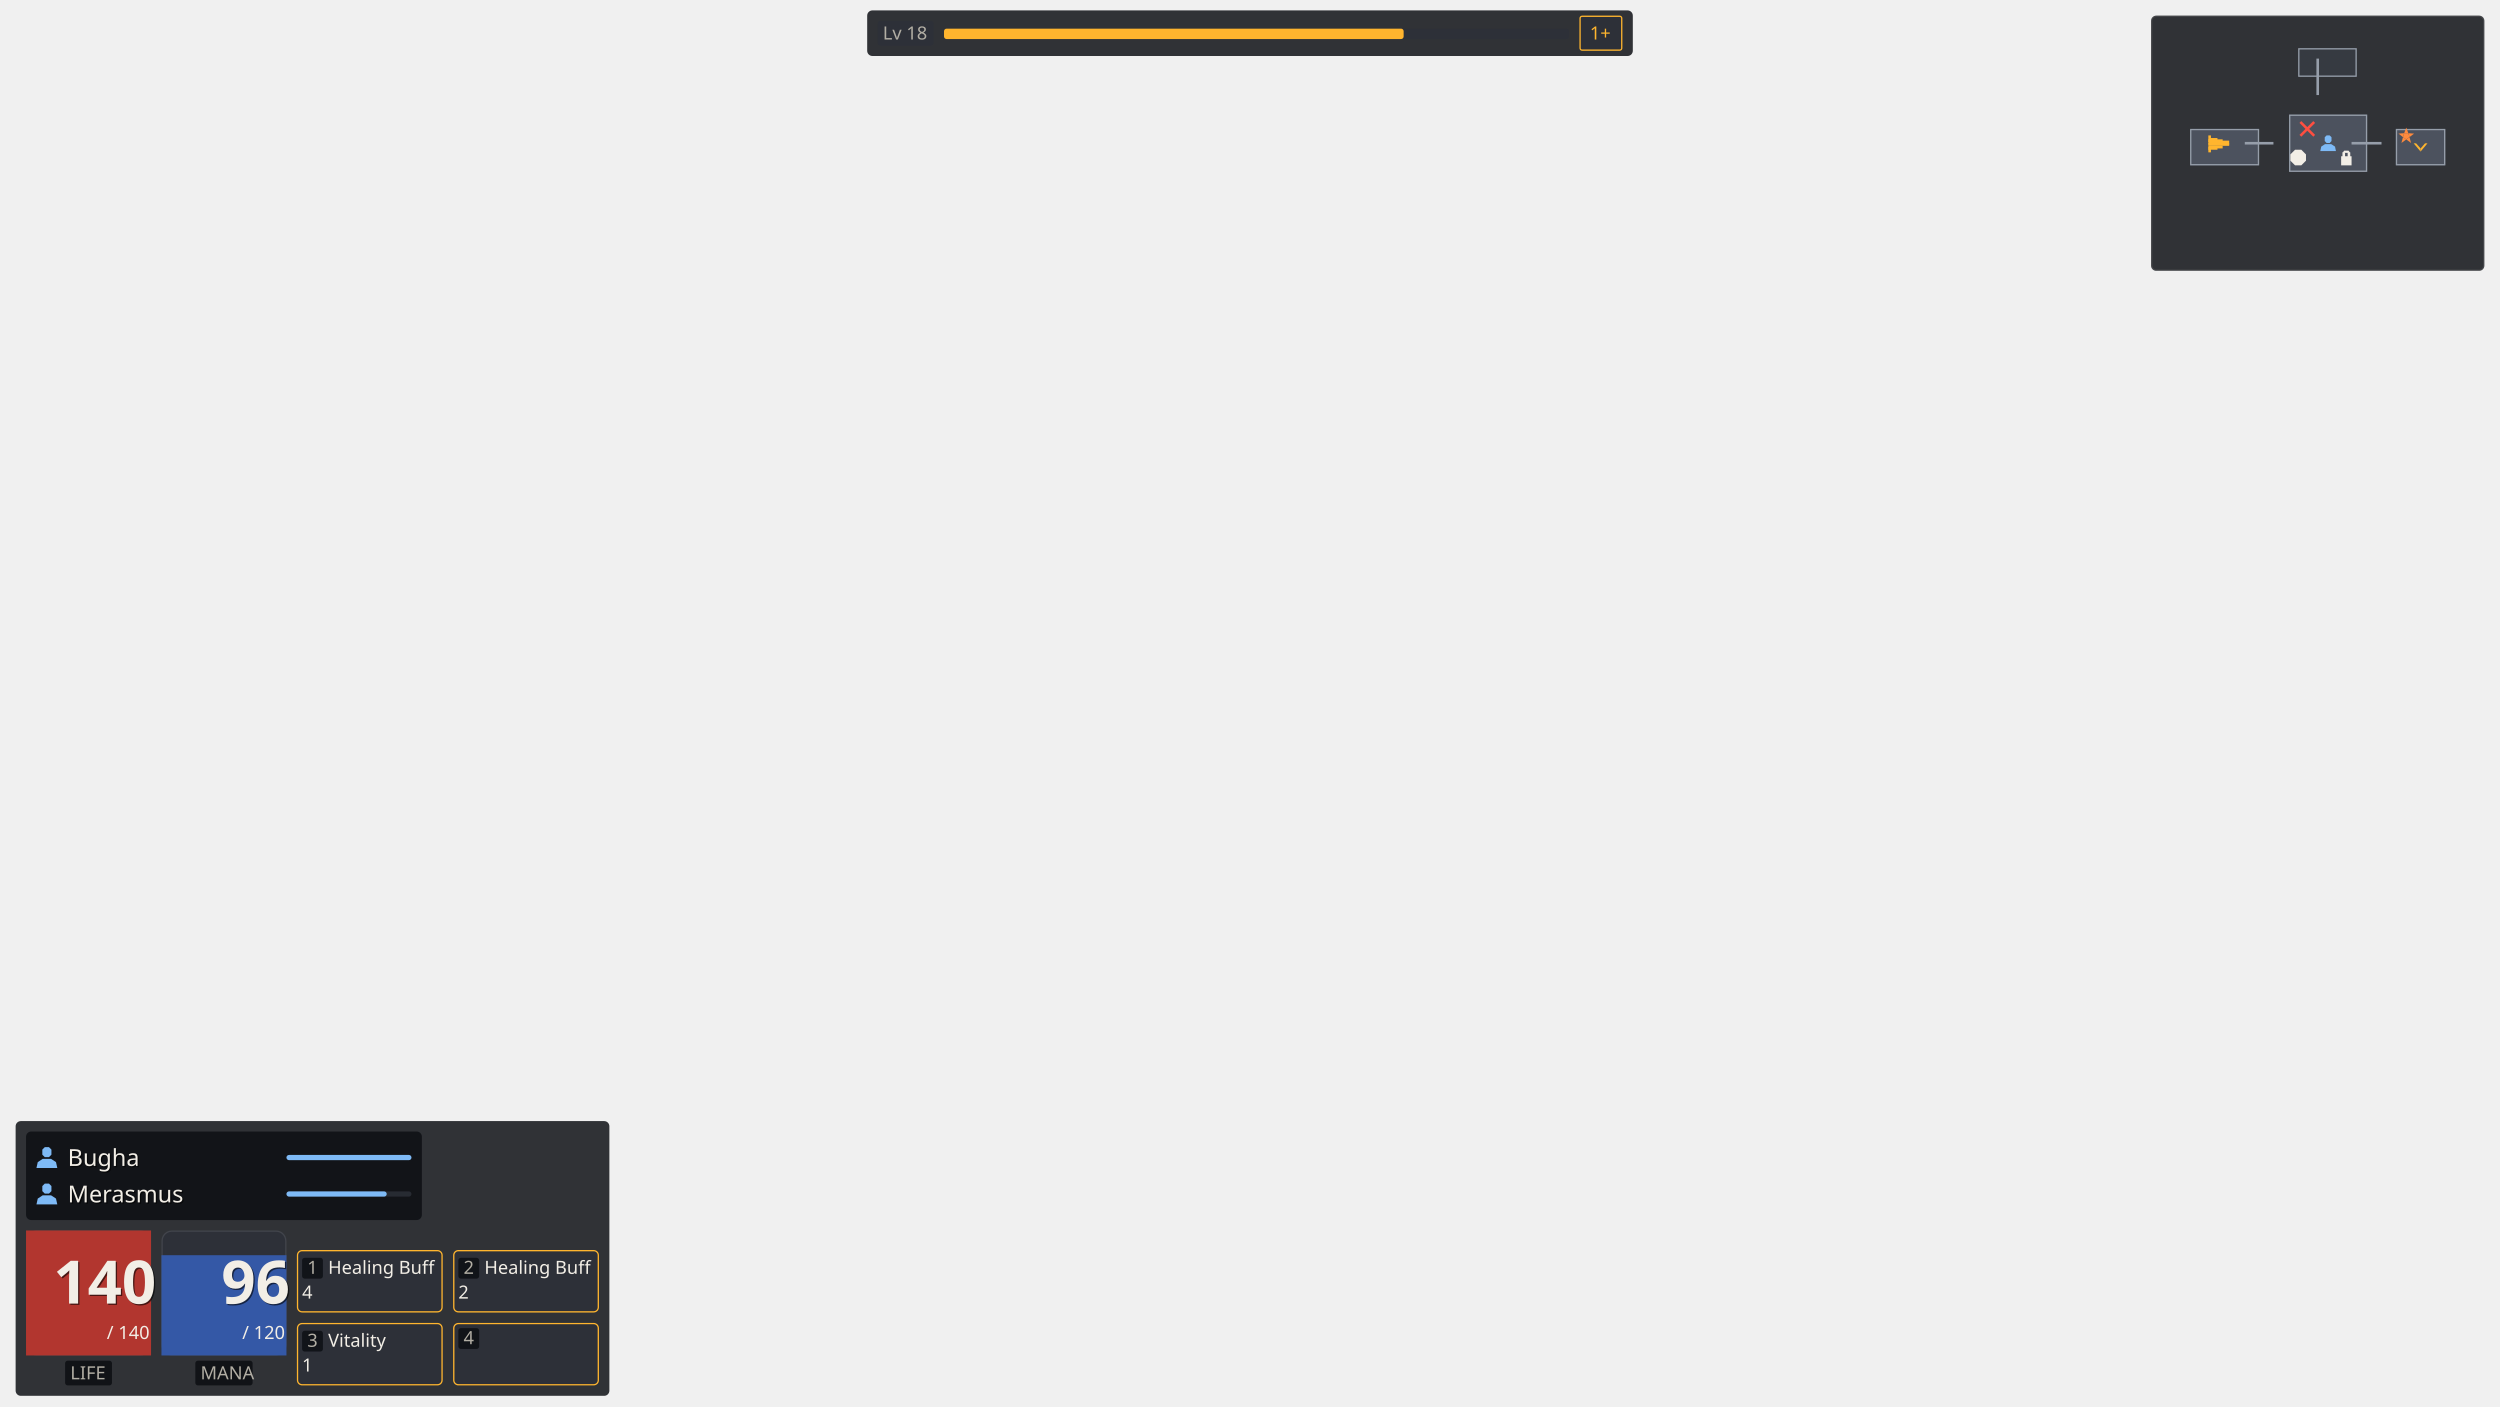
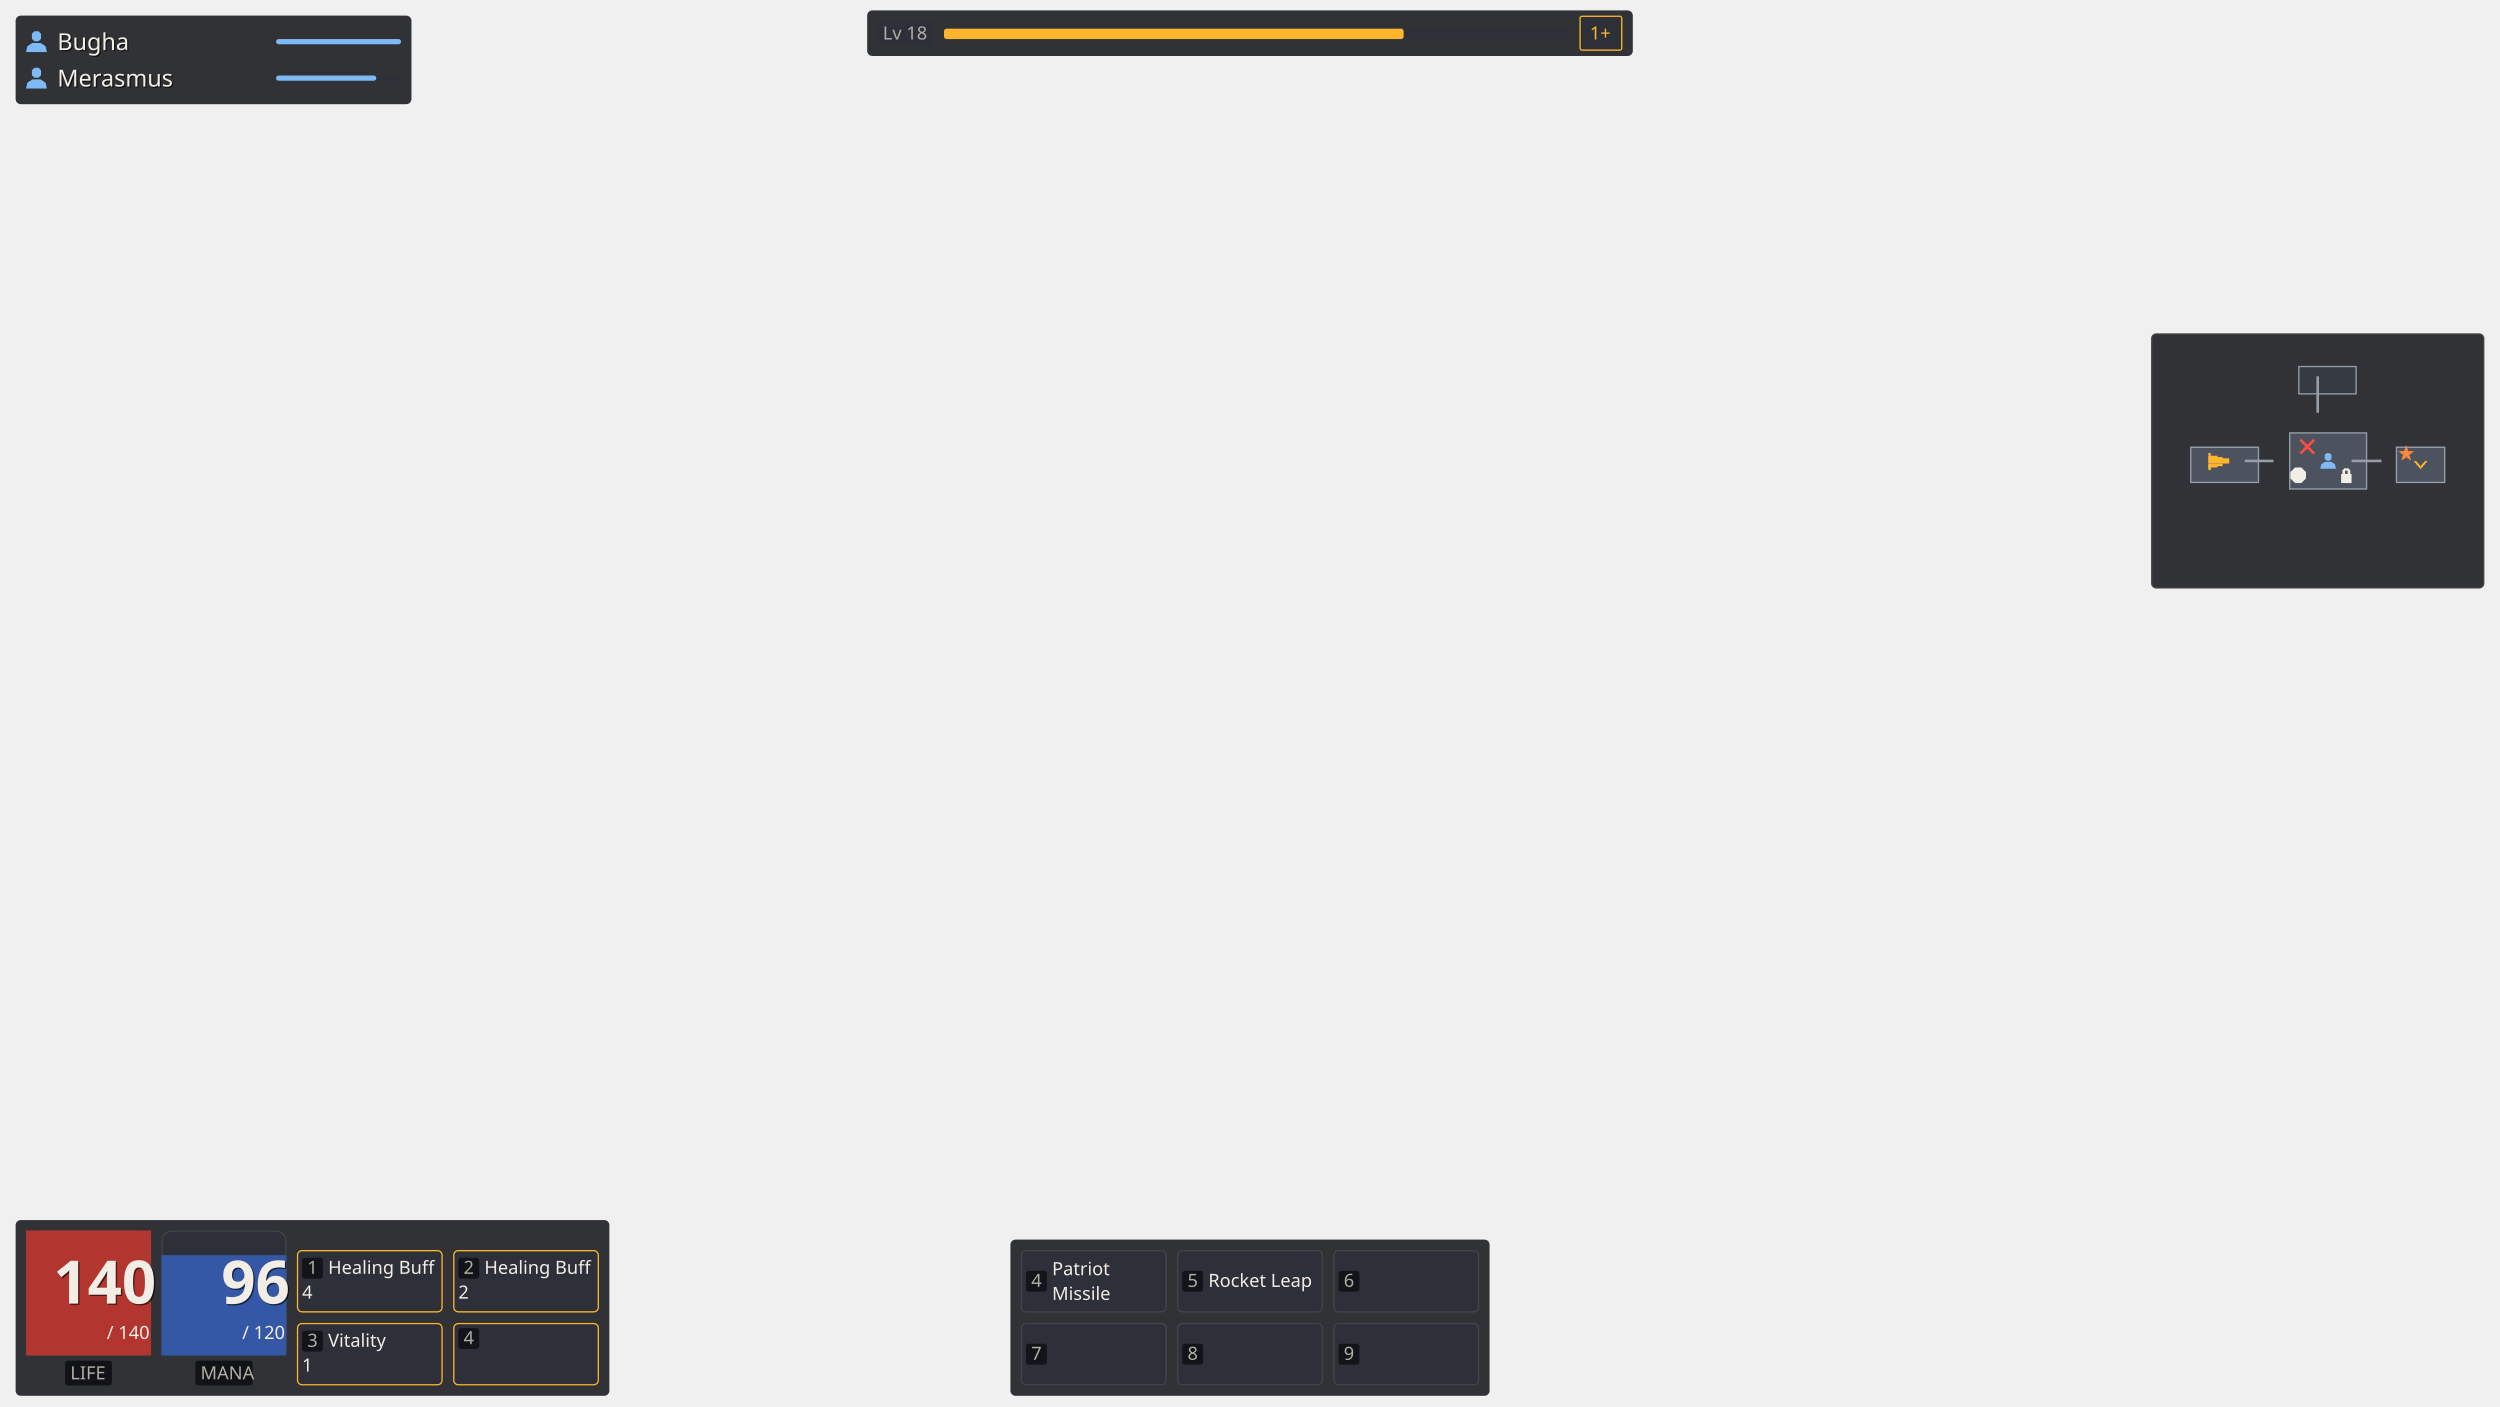
<svg xmlns="http://www.w3.org/2000/svg" width="1920" height="1080" viewBox="0 0 1920 1080" data-scale="1">
-   <rect x="12" y="861" width="456" height="211" rx="4" fill="#0d0f13" fill-opacity="0.84" data-e="1" />
-   <rect x="20" y="869" width="304" height="68" rx="4" fill="#0d0f13" fill-opacity="0.84" data-e="4" />
-   <polygon points="34.4,881 37.6,881 39.5,882.9 39.5,886.8 37.6,888.7 34.4,888.7 32.5,886.8 32.5,882.9" fill="#7ebaf6" data-e="7" />
-   <polygon points="32.8,890 39.2,890 43,892.5 44,897 28,897 29,892.5" fill="#7ebaf6" data-e="7" />
-   <text x="53" y="896.45" font-family="IBM Plex Sans" font-size="18" font-weight="400" fill="#000000" fill-opacity="0.6" xml:space="preserve" data-e="8">Bugha</text>
-   <text x="52" y="895.45" font-family="IBM Plex Sans" font-size="18" font-weight="400" fill="#f2eee6" xml:space="preserve" data-e="8">Bugha</text>
-   <rect x="220" y="887" width="96" height="4" rx="2" fill="#2c3038" fill-opacity="0.82" data-e="9" />
-   <rect x="220" y="887" width="96" height="4" rx="2" fill="#7ebaf6" data-e="10" />
-   <polygon points="34.4,909 37.6,909 39.5,910.9 39.5,914.8 37.6,916.7 34.4,916.7 32.5,914.8 32.5,910.9" fill="#7ebaf6" data-e="13" />
-   <polygon points="32.8,918 39.2,918 43,920.5 44,925 28,925 29,920.5" fill="#7ebaf6" data-e="13" />
-   <text x="53" y="924.45" font-family="IBM Plex Sans" font-size="18" font-weight="400" fill="#000000" fill-opacity="0.6" xml:space="preserve" data-e="14">Merasmus</text>
-   <text x="52" y="923.45" font-family="IBM Plex Sans" font-size="18" font-weight="400" fill="#f2eee6" xml:space="preserve" data-e="14">Merasmus</text>
-   <rect x="220" y="915" width="96" height="4" rx="2" fill="#2c3038" fill-opacity="0.82" data-e="15" />
-   <rect x="220" y="915" width="77" height="4" rx="2" fill="#7ebaf6" data-e="16" />
-   <rect x="20" y="945" width="96" height="96" rx="8" fill="#2c3038" fill-opacity="0.82" data-e="21" />
-   <rect x="20.5" y="945.5" width="95" height="95" rx="7.5" fill="none" stroke="#ffffff" stroke-opacity="0.1" stroke-width="1" data-e="21" />
+   <rect x="12" y="937" width="456" height="135" rx="4" fill="#0d0f13" fill-opacity="0.84" data-e="1" />
+   <rect x="20" y="945" width="96" height="96" rx="8" fill="#2c3038" fill-opacity="0.82" data-e="7" />
+   <rect x="20.5" y="945.5" width="95" height="95" rx="7.5" fill="none" stroke="#ffffff" stroke-opacity="0.1" stroke-width="1" data-e="7" />
  <clipPath id="c0">
    <rect x="20" y="945" width="96" height="96" />
  </clipPath>
-   <g clip-path="url(#c0)" data-e="22">
-     <rect x="20" y="945" width="96" height="96" fill="#b2362f" data-e="23" />
+   <g clip-path="url(#c0)" data-e="8">
+     <rect x="20" y="945" width="96" height="96" fill="#b2362f" data-e="9" />
  </g>
-   <text x="42" y="1002.15" font-family="IBM Plex Sans Condensed" font-size="46" font-weight="700" fill="#000000" fill-opacity="0.6" xml:space="preserve" data-e="25">140</text>
-   <text x="41" y="1001.15" font-family="IBM Plex Sans Condensed" font-size="46" font-weight="700" fill="#f2eee6" xml:space="preserve" data-e="25">140</text>
-   <text x="82" y="1028.35" font-family="IBM Plex Sans" font-size="14" font-weight="400" fill="#f2eee6" xml:space="preserve" data-e="26">/ 140</text>
-   <rect x="50" y="1045" width="36" height="19" rx="2" fill="#111317" data-e="27" />
-   <text x="54" y="1059.35" font-family="IBM Plex Sans Condensed" font-size="14" font-weight="500" fill="#b2aea4" xml:space="preserve" data-e="28">LIFE</text>
-   <rect x="124" y="945" width="96" height="96" rx="8" fill="#2c3038" fill-opacity="0.82" data-e="30" />
-   <rect x="124.5" y="945.5" width="95" height="95" rx="7.5" fill="none" stroke="#ffffff" stroke-opacity="0.1" stroke-width="1" data-e="30" />
+   <text x="42" y="1002.15" font-family="IBM Plex Sans Condensed" font-size="46" font-weight="700" fill="#000000" fill-opacity="0.6" xml:space="preserve" data-e="11">140</text>
+   <text x="41" y="1001.15" font-family="IBM Plex Sans Condensed" font-size="46" font-weight="700" fill="#f2eee6" xml:space="preserve" data-e="11">140</text>
+   <text x="82" y="1028.35" font-family="IBM Plex Sans" font-size="14" font-weight="400" fill="#f2eee6" xml:space="preserve" data-e="12">/ 140</text>
+   <rect x="50" y="1045" width="36" height="19" rx="2" fill="#111317" data-e="13" />
+   <text x="54" y="1059.35" font-family="IBM Plex Sans Condensed" font-size="14" font-weight="500" fill="#b2aea4" xml:space="preserve" data-e="14">LIFE</text>
+   <rect x="124" y="945" width="96" height="96" rx="8" fill="#2c3038" fill-opacity="0.82" data-e="16" />
+   <rect x="124.5" y="945.5" width="95" height="95" rx="7.5" fill="none" stroke="#ffffff" stroke-opacity="0.1" stroke-width="1" data-e="16" />
  <clipPath id="c1">
    <rect x="124" y="945" width="96" height="96" />
  </clipPath>
-   <g clip-path="url(#c1)" data-e="31">
-     <rect x="124" y="964" width="96" height="77" fill="#3458a6" data-e="32" />
+   <g clip-path="url(#c1)" data-e="17">
+     <rect x="124" y="964" width="96" height="77" fill="#3458a6" data-e="18" />
  </g>
-   <text x="171" y="1002.15" font-family="IBM Plex Sans Condensed" font-size="46" font-weight="700" fill="#000000" fill-opacity="0.6" xml:space="preserve" data-e="34">96</text>
-   <text x="170" y="1001.15" font-family="IBM Plex Sans Condensed" font-size="46" font-weight="700" fill="#f2eee6" xml:space="preserve" data-e="34">96</text>
-   <text x="186" y="1028.35" font-family="IBM Plex Sans" font-size="14" font-weight="400" fill="#f2eee6" xml:space="preserve" data-e="35">/ 120</text>
-   <rect x="150" y="1045" width="44" height="19" rx="2" fill="#111317" data-e="36" />
-   <text x="154" y="1059.35" font-family="IBM Plex Sans Condensed" font-size="14" font-weight="500" fill="#b2aea4" xml:space="preserve" data-e="37">MANA</text>
-   <rect x="228" y="960" width="112" height="48" rx="4" fill="#2c3038" fill-opacity="0.82" data-e="40" />
-   <rect x="228.5" y="960.5" width="111" height="47" rx="3.5" fill="none" stroke="#ffb52e" stroke-width="1" data-e="40" />
-   <rect x="232" y="966" width="16" height="16" rx="2" fill="#0d0f13" fill-opacity="0.84" data-e="43" />
-   <text x="236" y="978.35" font-family="IBM Plex Sans" font-size="14" font-weight="400" fill="#b2aea4" xml:space="preserve" data-e="44">1</text>
-   <text x="252" y="978.35" font-family="IBM Plex Sans" font-size="14" font-weight="400" fill="#f2eee6" xml:space="preserve" data-e="45">Healing Buff</text>
-   <text x="232" y="997.35" font-family="IBM Plex Sans Condensed" font-size="14" font-weight="500" fill="#f2eee6" xml:space="preserve" data-e="47">4</text>
-   <rect x="348" y="960" width="112" height="48" rx="4" fill="#2c3038" fill-opacity="0.82" data-e="48" />
-   <rect x="348.5" y="960.5" width="111" height="47" rx="3.5" fill="none" stroke="#ffb52e" stroke-width="1" data-e="48" />
-   <rect x="352" y="966" width="16" height="16" rx="2" fill="#0d0f13" fill-opacity="0.84" data-e="51" />
-   <text x="356" y="978.35" font-family="IBM Plex Sans" font-size="14" font-weight="400" fill="#b2aea4" xml:space="preserve" data-e="52">2</text>
-   <text x="372" y="978.35" font-family="IBM Plex Sans" font-size="14" font-weight="400" fill="#f2eee6" xml:space="preserve" data-e="53">Healing Buff</text>
-   <text x="352" y="997.35" font-family="IBM Plex Sans Condensed" font-size="14" font-weight="500" fill="#f2eee6" xml:space="preserve" data-e="55">2</text>
-   <rect x="228" y="1016" width="112" height="48" rx="4" fill="#2c3038" fill-opacity="0.82" data-e="56" />
-   <rect x="228.5" y="1016.5" width="111" height="47" rx="3.5" fill="none" stroke="#ffb52e" stroke-width="1" data-e="56" />
-   <rect x="232" y="1022" width="16" height="16" rx="2" fill="#0d0f13" fill-opacity="0.84" data-e="59" />
-   <text x="236" y="1034.35" font-family="IBM Plex Sans" font-size="14" font-weight="400" fill="#b2aea4" xml:space="preserve" data-e="60">3</text>
-   <text x="252" y="1034.35" font-family="IBM Plex Sans" font-size="14" font-weight="400" fill="#f2eee6" xml:space="preserve" data-e="61">Vitality</text>
-   <text x="232" y="1053.35" font-family="IBM Plex Sans Condensed" font-size="14" font-weight="500" fill="#f2eee6" xml:space="preserve" data-e="63">1</text>
-   <rect x="348" y="1016" width="112" height="48" rx="4" fill="#2c3038" fill-opacity="0.82" data-e="64" />
-   <rect x="348.5" y="1016.5" width="111" height="47" rx="3.5" fill="none" stroke="#ffb52e" stroke-width="1" data-e="64" />
-   <rect x="352" y="1020" width="16" height="16" rx="2" fill="#0d0f13" fill-opacity="0.84" data-e="67" />
-   <text x="356" y="1032.35" font-family="IBM Plex Sans" font-size="14" font-weight="400" fill="#b2aea4" xml:space="preserve" data-e="68">4</text>
-   <rect x="666" y="8" width="588" height="35" rx="4" fill="#0d0f13" fill-opacity="0.84" data-e="71" />
-   <rect x="674" y="16" width="43" height="19" rx="2" fill="#2c3038" fill-opacity="0.82" data-e="72" />
-   <text x="678" y="30.35" font-family="IBM Plex Sans" font-size="14" font-weight="400" fill="#b2aea4" xml:space="preserve" data-e="73">Lv 18</text>
-   <rect x="725" y="22" width="480" height="8" rx="2" fill="#2c3038" fill-opacity="0.82" data-e="74" />
-   <rect x="725" y="22" width="353" height="8" rx="2" fill="#ffb52e" data-e="75" />
-   <rect x="1213" y="12" width="33" height="27" rx="2" fill="#2c3038" fill-opacity="0.82" data-e="76" />
-   <rect x="1213.5" y="12.5" width="32" height="26" rx="1.5" fill="none" stroke="#ffb52e" stroke-width="1" data-e="76" />
-   <text x="1221" y="30.35" font-family="IBM Plex Sans" font-size="14" font-weight="400" fill="#ffb52e" xml:space="preserve" data-e="77">1+</text>
-   <rect x="1652" y="12" width="256" height="196" rx="4" fill="#0d0f13" fill-opacity="0.84" data-e="82" />
-   <rect x="1652.5" y="12.5" width="255" height="195" rx="3.5" fill="none" stroke="#ffffff" stroke-opacity="0.1" stroke-width="1" data-e="82" />
+   <text x="171" y="1002.15" font-family="IBM Plex Sans Condensed" font-size="46" font-weight="700" fill="#000000" fill-opacity="0.6" xml:space="preserve" data-e="20">96</text>
+   <text x="170" y="1001.15" font-family="IBM Plex Sans Condensed" font-size="46" font-weight="700" fill="#f2eee6" xml:space="preserve" data-e="20">96</text>
+   <text x="186" y="1028.35" font-family="IBM Plex Sans" font-size="14" font-weight="400" fill="#f2eee6" xml:space="preserve" data-e="21">/ 120</text>
+   <rect x="150" y="1045" width="44" height="19" rx="2" fill="#111317" data-e="22" />
+   <text x="154" y="1059.35" font-family="IBM Plex Sans Condensed" font-size="14" font-weight="500" fill="#b2aea4" xml:space="preserve" data-e="23">MANA</text>
+   <rect x="228" y="960" width="112" height="48" rx="4" fill="#2c3038" fill-opacity="0.82" data-e="26" />
+   <rect x="228.5" y="960.5" width="111" height="47" rx="3.5" fill="none" stroke="#ffb52e" stroke-width="1" data-e="26" />
+   <rect x="232" y="966" width="16" height="16" rx="2" fill="#0d0f13" fill-opacity="0.84" data-e="29" />
+   <text x="236" y="978.35" font-family="IBM Plex Sans" font-size="14" font-weight="400" fill="#b2aea4" xml:space="preserve" data-e="30">1</text>
+   <text x="252" y="978.35" font-family="IBM Plex Sans" font-size="14" font-weight="400" fill="#f2eee6" xml:space="preserve" data-e="31">Healing Buff</text>
+   <text x="232" y="997.35" font-family="IBM Plex Sans Condensed" font-size="14" font-weight="500" fill="#f2eee6" xml:space="preserve" data-e="33">4</text>
+   <rect x="348" y="960" width="112" height="48" rx="4" fill="#2c3038" fill-opacity="0.82" data-e="34" />
+   <rect x="348.5" y="960.5" width="111" height="47" rx="3.5" fill="none" stroke="#ffb52e" stroke-width="1" data-e="34" />
+   <rect x="352" y="966" width="16" height="16" rx="2" fill="#0d0f13" fill-opacity="0.84" data-e="37" />
+   <text x="356" y="978.35" font-family="IBM Plex Sans" font-size="14" font-weight="400" fill="#b2aea4" xml:space="preserve" data-e="38">2</text>
+   <text x="372" y="978.35" font-family="IBM Plex Sans" font-size="14" font-weight="400" fill="#f2eee6" xml:space="preserve" data-e="39">Healing Buff</text>
+   <text x="352" y="997.35" font-family="IBM Plex Sans Condensed" font-size="14" font-weight="500" fill="#f2eee6" xml:space="preserve" data-e="41">2</text>
+   <rect x="228" y="1016" width="112" height="48" rx="4" fill="#2c3038" fill-opacity="0.82" data-e="42" />
+   <rect x="228.5" y="1016.5" width="111" height="47" rx="3.5" fill="none" stroke="#ffb52e" stroke-width="1" data-e="42" />
+   <rect x="232" y="1022" width="16" height="16" rx="2" fill="#0d0f13" fill-opacity="0.84" data-e="45" />
+   <text x="236" y="1034.35" font-family="IBM Plex Sans" font-size="14" font-weight="400" fill="#b2aea4" xml:space="preserve" data-e="46">3</text>
+   <text x="252" y="1034.35" font-family="IBM Plex Sans" font-size="14" font-weight="400" fill="#f2eee6" xml:space="preserve" data-e="47">Vitality</text>
+   <text x="232" y="1053.35" font-family="IBM Plex Sans Condensed" font-size="14" font-weight="500" fill="#f2eee6" xml:space="preserve" data-e="49">1</text>
+   <rect x="348" y="1016" width="112" height="48" rx="4" fill="#2c3038" fill-opacity="0.82" data-e="50" />
+   <rect x="348.5" y="1016.5" width="111" height="47" rx="3.5" fill="none" stroke="#ffb52e" stroke-width="1" data-e="50" />
+   <rect x="352" y="1020" width="16" height="16" rx="2" fill="#0d0f13" fill-opacity="0.84" data-e="53" />
+   <text x="356" y="1032.35" font-family="IBM Plex Sans" font-size="14" font-weight="400" fill="#b2aea4" xml:space="preserve" data-e="54">4</text>
+   <rect x="666" y="8" width="588" height="35" rx="4" fill="#0d0f13" fill-opacity="0.84" data-e="57" />
+   <rect x="674" y="16" width="43" height="19" rx="2" fill="#2c3038" fill-opacity="0.82" data-e="58" />
+   <text x="678" y="30.35" font-family="IBM Plex Sans" font-size="14" font-weight="400" fill="#b2aea4" xml:space="preserve" data-e="59">Lv 18</text>
+   <rect x="725" y="22" width="480" height="8" rx="2" fill="#2c3038" fill-opacity="0.82" data-e="60" />
+   <rect x="725" y="22" width="353" height="8" rx="2" fill="#ffb52e" data-e="61" />
+   <rect x="1213" y="12" width="33" height="27" rx="2" fill="#2c3038" fill-opacity="0.82" data-e="62" />
+   <rect x="1213.5" y="12.5" width="32" height="26" rx="1.5" fill="none" stroke="#ffb52e" stroke-width="1" data-e="62" />
+   <text x="1221" y="30.35" font-family="IBM Plex Sans" font-size="14" font-weight="400" fill="#ffb52e" xml:space="preserve" data-e="63">1+</text>
+   <rect x="776" y="952" width="368" height="120" rx="4" fill="#0d0f13" fill-opacity="0.84" data-e="65" />
+   <rect x="784" y="960" width="112" height="48" rx="4" fill="#2c3038" fill-opacity="0.82" data-e="68" />
+   <rect x="784.5" y="960.5" width="111" height="47" rx="3.5" fill="none" stroke="#ffffff" stroke-opacity="0.1" stroke-width="1" data-e="68" />
+   <rect x="788" y="976" width="16" height="16" rx="2" fill="#0d0f13" fill-opacity="0.84" data-e="70" />
+   <text x="792" y="988.35" font-family="IBM Plex Sans" font-size="14" font-weight="400" fill="#b2aea4" xml:space="preserve" data-e="71">4</text>
+   <text x="808" y="979.35" font-family="IBM Plex Sans" font-size="14" font-weight="400" fill="#f2eee6" xml:space="preserve" data-e="72">Patriot</text>
+   <text x="808" y="998.35" font-family="IBM Plex Sans" font-size="14" font-weight="400" fill="#f2eee6" xml:space="preserve" data-e="72">Missile</text>
+   <rect x="904" y="960" width="112" height="48" rx="4" fill="#2c3038" fill-opacity="0.82" data-e="73" />
+   <rect x="904.5" y="960.5" width="111" height="47" rx="3.5" fill="none" stroke="#ffffff" stroke-opacity="0.1" stroke-width="1" data-e="73" />
+   <rect x="908" y="976" width="16" height="16" rx="2" fill="#0d0f13" fill-opacity="0.84" data-e="75" />
+   <text x="912" y="988.35" font-family="IBM Plex Sans" font-size="14" font-weight="400" fill="#b2aea4" xml:space="preserve" data-e="76">5</text>
+   <text x="928" y="988.35" font-family="IBM Plex Sans" font-size="14" font-weight="400" fill="#f2eee6" xml:space="preserve" data-e="77">Rocket Leap</text>
+   <rect x="1024" y="960" width="112" height="48" rx="4" fill="#2c3038" fill-opacity="0.82" data-e="78" />
+   <rect x="1024.5" y="960.5" width="111" height="47" rx="3.5" fill="none" stroke="#ffffff" stroke-opacity="0.1" stroke-width="1" data-e="78" />
+   <rect x="1028" y="976" width="16" height="16" rx="2" fill="#0d0f13" fill-opacity="0.84" data-e="80" />
+   <text x="1032" y="988.35" font-family="IBM Plex Sans" font-size="14" font-weight="400" fill="#b2aea4" xml:space="preserve" data-e="81">6</text>
+   <rect x="784" y="1016" width="112" height="48" rx="4" fill="#2c3038" fill-opacity="0.82" data-e="82" />
+   <rect x="784.5" y="1016.5" width="111" height="47" rx="3.5" fill="none" stroke="#ffffff" stroke-opacity="0.1" stroke-width="1" data-e="82" />
+   <rect x="788" y="1032" width="16" height="16" rx="2" fill="#0d0f13" fill-opacity="0.84" data-e="84" />
+   <text x="792" y="1044.35" font-family="IBM Plex Sans" font-size="14" font-weight="400" fill="#b2aea4" xml:space="preserve" data-e="85">7</text>
+   <rect x="904" y="1016" width="112" height="48" rx="4" fill="#2c3038" fill-opacity="0.82" data-e="86" />
+   <rect x="904.5" y="1016.5" width="111" height="47" rx="3.5" fill="none" stroke="#ffffff" stroke-opacity="0.1" stroke-width="1" data-e="86" />
+   <rect x="908" y="1032" width="16" height="16" rx="2" fill="#0d0f13" fill-opacity="0.84" data-e="88" />
+   <text x="912" y="1044.35" font-family="IBM Plex Sans" font-size="14" font-weight="400" fill="#b2aea4" xml:space="preserve" data-e="89">8</text>
+   <rect x="1024" y="1016" width="112" height="48" rx="4" fill="#2c3038" fill-opacity="0.82" data-e="90" />
+   <rect x="1024.5" y="1016.5" width="111" height="47" rx="3.5" fill="none" stroke="#ffffff" stroke-opacity="0.1" stroke-width="1" data-e="90" />
+   <rect x="1028" y="1032" width="16" height="16" rx="2" fill="#0d0f13" fill-opacity="0.84" data-e="92" />
+   <text x="1032" y="1044.35" font-family="IBM Plex Sans" font-size="14" font-weight="400" fill="#b2aea4" xml:space="preserve" data-e="93">9</text>
+   <rect x="12" y="12" width="304" height="68" rx="4" fill="#0d0f13" fill-opacity="0.84" data-e="96" />
+   <polygon points="26.4,24 29.6,24 31.5,25.9 31.5,29.8 29.6,31.7 26.4,31.7 24.5,29.8 24.5,25.9" fill="#7ebaf6" data-e="99" />
+   <polygon points="24.8,33 31.2,33 35,35.5 36,40 20,40 21,35.5" fill="#7ebaf6" data-e="99" />
+   <text x="45" y="39.45" font-family="IBM Plex Sans" font-size="18" font-weight="400" fill="#000000" fill-opacity="0.6" xml:space="preserve" data-e="100">Bugha</text>
+   <text x="44" y="38.45" font-family="IBM Plex Sans" font-size="18" font-weight="400" fill="#f2eee6" xml:space="preserve" data-e="100">Bugha</text>
+   <rect x="212" y="30" width="96" height="4" rx="2" fill="#2c3038" fill-opacity="0.82" data-e="101" />
+   <rect x="212" y="30" width="96" height="4" rx="2" fill="#7ebaf6" data-e="102" />
+   <polygon points="26.4,52 29.6,52 31.5,53.9 31.5,57.8 29.6,59.7 26.4,59.7 24.5,57.8 24.5,53.9" fill="#7ebaf6" data-e="105" />
+   <polygon points="24.8,61 31.2,61 35,63.5 36,68 20,68 21,63.5" fill="#7ebaf6" data-e="105" />
+   <text x="45" y="67.45" font-family="IBM Plex Sans" font-size="18" font-weight="400" fill="#000000" fill-opacity="0.6" xml:space="preserve" data-e="106">Merasmus</text>
+   <text x="44" y="66.45" font-family="IBM Plex Sans" font-size="18" font-weight="400" fill="#f2eee6" xml:space="preserve" data-e="106">Merasmus</text>
+   <rect x="212" y="58" width="96" height="4" rx="2" fill="#2c3038" fill-opacity="0.82" data-e="107" />
+   <rect x="212" y="58" width="77" height="4" rx="2" fill="#7ebaf6" data-e="108" />
+   <rect x="1652" y="256" width="256" height="196" rx="4" fill="#0d0f13" fill-opacity="0.84" data-e="112" />
+   <rect x="1652.5" y="256.5" width="255" height="195" rx="3.5" fill="none" stroke="#ffffff" stroke-opacity="0.1" stroke-width="1" data-e="112" />
  <clipPath id="c2">
-     <rect x="1660" y="20" width="240" height="180" />
+     <rect x="1660" y="264" width="240" height="180" />
  </clipPath>
-   <g clip-path="url(#c2)" data-e="84">
-     <rect x="1682" y="99" width="53" height="28" fill="#606a7a" fill-opacity="0.59" data-e="85" />
-     <rect x="1682.5" y="99.5" width="52" height="27" fill="none" stroke="#969eaa" stroke-width="1" data-e="85" />
-     <rect x="1758" y="88" width="60" height="44" fill="#606a7a" fill-opacity="0.59" data-e="86" />
-     <rect x="1758.5" y="88.5" width="59" height="43" fill="none" stroke="#969eaa" stroke-width="1" data-e="86" />
-     <rect x="1840" y="99" width="38" height="28" fill="#606a7a" fill-opacity="0.59" data-e="87" />
-     <rect x="1840.5" y="99.5" width="37" height="27" fill="none" stroke="#969eaa" stroke-width="1" data-e="87" />
-     <rect x="1765" y="37" width="45" height="22" fill="#404650" fill-opacity="0.43" data-e="88" />
-     <rect x="1765.5" y="37.5" width="44" height="21" fill="none" stroke="#969eaa" stroke-width="1" data-e="88" />
-     <rect x="1724" y="109" width="22" height="2" fill="#969eaa" data-e="90" />
-     <rect x="1806" y="109" width="23" height="2" fill="#969eaa" data-e="92" />
-     <rect x="1779" y="45" width="2" height="28" fill="#969eaa" data-e="94" />
-     <polygon points="1853.7,110.1 1855.6,110.1 1859,114 1859,116.4" fill="#ffb52e" data-e="96" />
-     <polygon points="1859,114 1862.4,110.1 1864.3,110.1 1859,116.4" fill="#ffb52e" data-e="96" />
-     <polygon points="1767.4,93 1778,103.6 1776.6,105 1766,94.4" fill="#ff4e40" data-e="98" />
-     <polygon points="1776.6,93 1778,94.4 1767.4,105 1766,103.6" fill="#ff4e40" data-e="98" />
-     <polygon points="1846.4,102.3 1849.6,102.3 1850.5,105.3 1848,107.1 1845.5,105.3" fill="#ff8a3d" data-e="100" />
-     <polygon points="1848,98 1849.6,102.3 1846.4,102.3" fill="#ff8a3d" data-e="100" />
-     <polygon points="1854,102.6 1850.5,105.3 1849.6,102.3" fill="#ff8a3d" data-e="100" />
-     <polygon points="1851.7,109.8 1848,107.1 1850.5,105.3" fill="#ff8a3d" data-e="100" />
-     <polygon points="1844.3,109.8 1845.5,105.3 1848,107.1" fill="#ff8a3d" data-e="100" />
-     <polygon points="1842,102.6 1846.4,102.3 1845.5,105.3" fill="#ff8a3d" data-e="100" />
-     <rect x="1798" y="120" width="8" height="7" fill="#f2eee6" data-e="102" />
-     <rect x="1799" y="117" width="2" height="4" fill="#f2eee6" data-e="102" />
-     <rect x="1803" y="117" width="2" height="4" fill="#f2eee6" data-e="102" />
-     <polygon points="1799.1,117.4 1800.3,115.7 1803.7,115.7 1804.9,117.4 1803.4,117.4 1800.6,117.4" fill="#f2eee6" data-e="102" />
-     <polygon points="1762.6,115 1767.4,115 1771,118.6 1771,123.4 1767.4,127 1762.6,127 1759,123.4 1759,118.6" fill="#f2eee6" data-e="104" />
-     <polygon points="1786.8,104 1789.2,104 1790.6,105.4 1790.6,108.3 1789.2,109.8 1786.8,109.8 1785.4,108.3 1785.4,105.4" fill="#7ebaf6" data-e="106" />
-     <polygon points="1785.6,110.7 1790.4,110.7 1793.3,112.6 1794,116 1782,116 1782.7,112.6" fill="#7ebaf6" data-e="106" />
-     <rect x="1696" y="104" width="2" height="2" fill="#ffb52e" data-e="108" />
-     <rect x="1696" y="106" width="7" height="2" fill="#ffb52e" data-e="110" />
-     <rect x="1696" y="107" width="11" height="2" fill="#ffb52e" data-e="112" />
-     <rect x="1696" y="108" width="16" height="3" fill="#ffb52e" data-e="114" />
-     <rect x="1696" y="110" width="16" height="2" fill="#ffb52e" data-e="116" />
-     <rect x="1696" y="112" width="11" height="2" fill="#ffb52e" data-e="118" />
-     <rect x="1696" y="113" width="7" height="2" fill="#ffb52e" data-e="120" />
-     <rect x="1696" y="114" width="2" height="3" fill="#ffb52e" data-e="122" />
+   <g clip-path="url(#c2)" data-e="114">
+     <rect x="1682" y="343" width="53" height="28" fill="#606a7a" fill-opacity="0.59" data-e="115" />
+     <rect x="1682.5" y="343.5" width="52" height="27" fill="none" stroke="#969eaa" stroke-width="1" data-e="115" />
+     <rect x="1758" y="332" width="60" height="44" fill="#606a7a" fill-opacity="0.59" data-e="116" />
+     <rect x="1758.5" y="332.5" width="59" height="43" fill="none" stroke="#969eaa" stroke-width="1" data-e="116" />
+     <rect x="1840" y="343" width="38" height="28" fill="#606a7a" fill-opacity="0.59" data-e="117" />
+     <rect x="1840.5" y="343.5" width="37" height="27" fill="none" stroke="#969eaa" stroke-width="1" data-e="117" />
+     <rect x="1765" y="281" width="45" height="22" fill="#404650" fill-opacity="0.43" data-e="118" />
+     <rect x="1765.5" y="281.5" width="44" height="21" fill="none" stroke="#969eaa" stroke-width="1" data-e="118" />
+     <rect x="1724" y="353" width="22" height="2" fill="#969eaa" data-e="120" />
+     <rect x="1806" y="353" width="23" height="2" fill="#969eaa" data-e="122" />
+     <rect x="1779" y="289" width="2" height="28" fill="#969eaa" data-e="124" />
+     <polygon points="1853.7,354.1 1855.6,354.1 1859,358 1859,360.4" fill="#ffb52e" data-e="126" />
+     <polygon points="1859,358 1862.4,354.1 1864.3,354.1 1859,360.4" fill="#ffb52e" data-e="126" />
+     <polygon points="1767.4,337 1778,347.6 1776.6,349 1766,338.4" fill="#ff4e40" data-e="128" />
+     <polygon points="1776.6,337 1778,338.4 1767.4,349 1766,347.6" fill="#ff4e40" data-e="128" />
+     <polygon points="1846.4,346.3 1849.6,346.3 1850.5,349.3 1848,351.1 1845.5,349.3" fill="#ff8a3d" data-e="130" />
+     <polygon points="1848,342 1849.6,346.3 1846.4,346.3" fill="#ff8a3d" data-e="130" />
+     <polygon points="1854,346.6 1850.5,349.3 1849.6,346.3" fill="#ff8a3d" data-e="130" />
+     <polygon points="1851.7,353.8 1848,351.1 1850.5,349.3" fill="#ff8a3d" data-e="130" />
+     <polygon points="1844.3,353.8 1845.5,349.3 1848,351.1" fill="#ff8a3d" data-e="130" />
+     <polygon points="1842,346.6 1846.4,346.3 1845.5,349.3" fill="#ff8a3d" data-e="130" />
+     <rect x="1798" y="364" width="8" height="7" fill="#f2eee6" data-e="132" />
+     <rect x="1799" y="361" width="2" height="4" fill="#f2eee6" data-e="132" />
+     <rect x="1803" y="361" width="2" height="4" fill="#f2eee6" data-e="132" />
+     <polygon points="1799.1,361.4 1800.3,359.7 1803.7,359.7 1804.9,361.4 1803.4,361.4 1800.6,361.4" fill="#f2eee6" data-e="132" />
+     <polygon points="1762.6,359 1767.4,359 1771,362.6 1771,367.4 1767.4,371 1762.6,371 1759,367.4 1759,362.6" fill="#f2eee6" data-e="134" />
+     <polygon points="1786.8,348 1789.2,348 1790.6,349.4 1790.6,352.3 1789.2,353.8 1786.8,353.8 1785.4,352.3 1785.4,349.4" fill="#7ebaf6" data-e="136" />
+     <polygon points="1785.6,354.7 1790.4,354.7 1793.3,356.6 1794,360 1782,360 1782.7,356.6" fill="#7ebaf6" data-e="136" />
+     <rect x="1696" y="348" width="2" height="2" fill="#ffb52e" data-e="138" />
+     <rect x="1696" y="350" width="7" height="2" fill="#ffb52e" data-e="140" />
+     <rect x="1696" y="351" width="11" height="2" fill="#ffb52e" data-e="142" />
+     <rect x="1696" y="352" width="16" height="3" fill="#ffb52e" data-e="144" />
+     <rect x="1696" y="354" width="16" height="2" fill="#ffb52e" data-e="146" />
+     <rect x="1696" y="356" width="11" height="2" fill="#ffb52e" data-e="148" />
+     <rect x="1696" y="357" width="7" height="2" fill="#ffb52e" data-e="150" />
+     <rect x="1696" y="358" width="2" height="3" fill="#ffb52e" data-e="152" />
  </g>
</svg>
